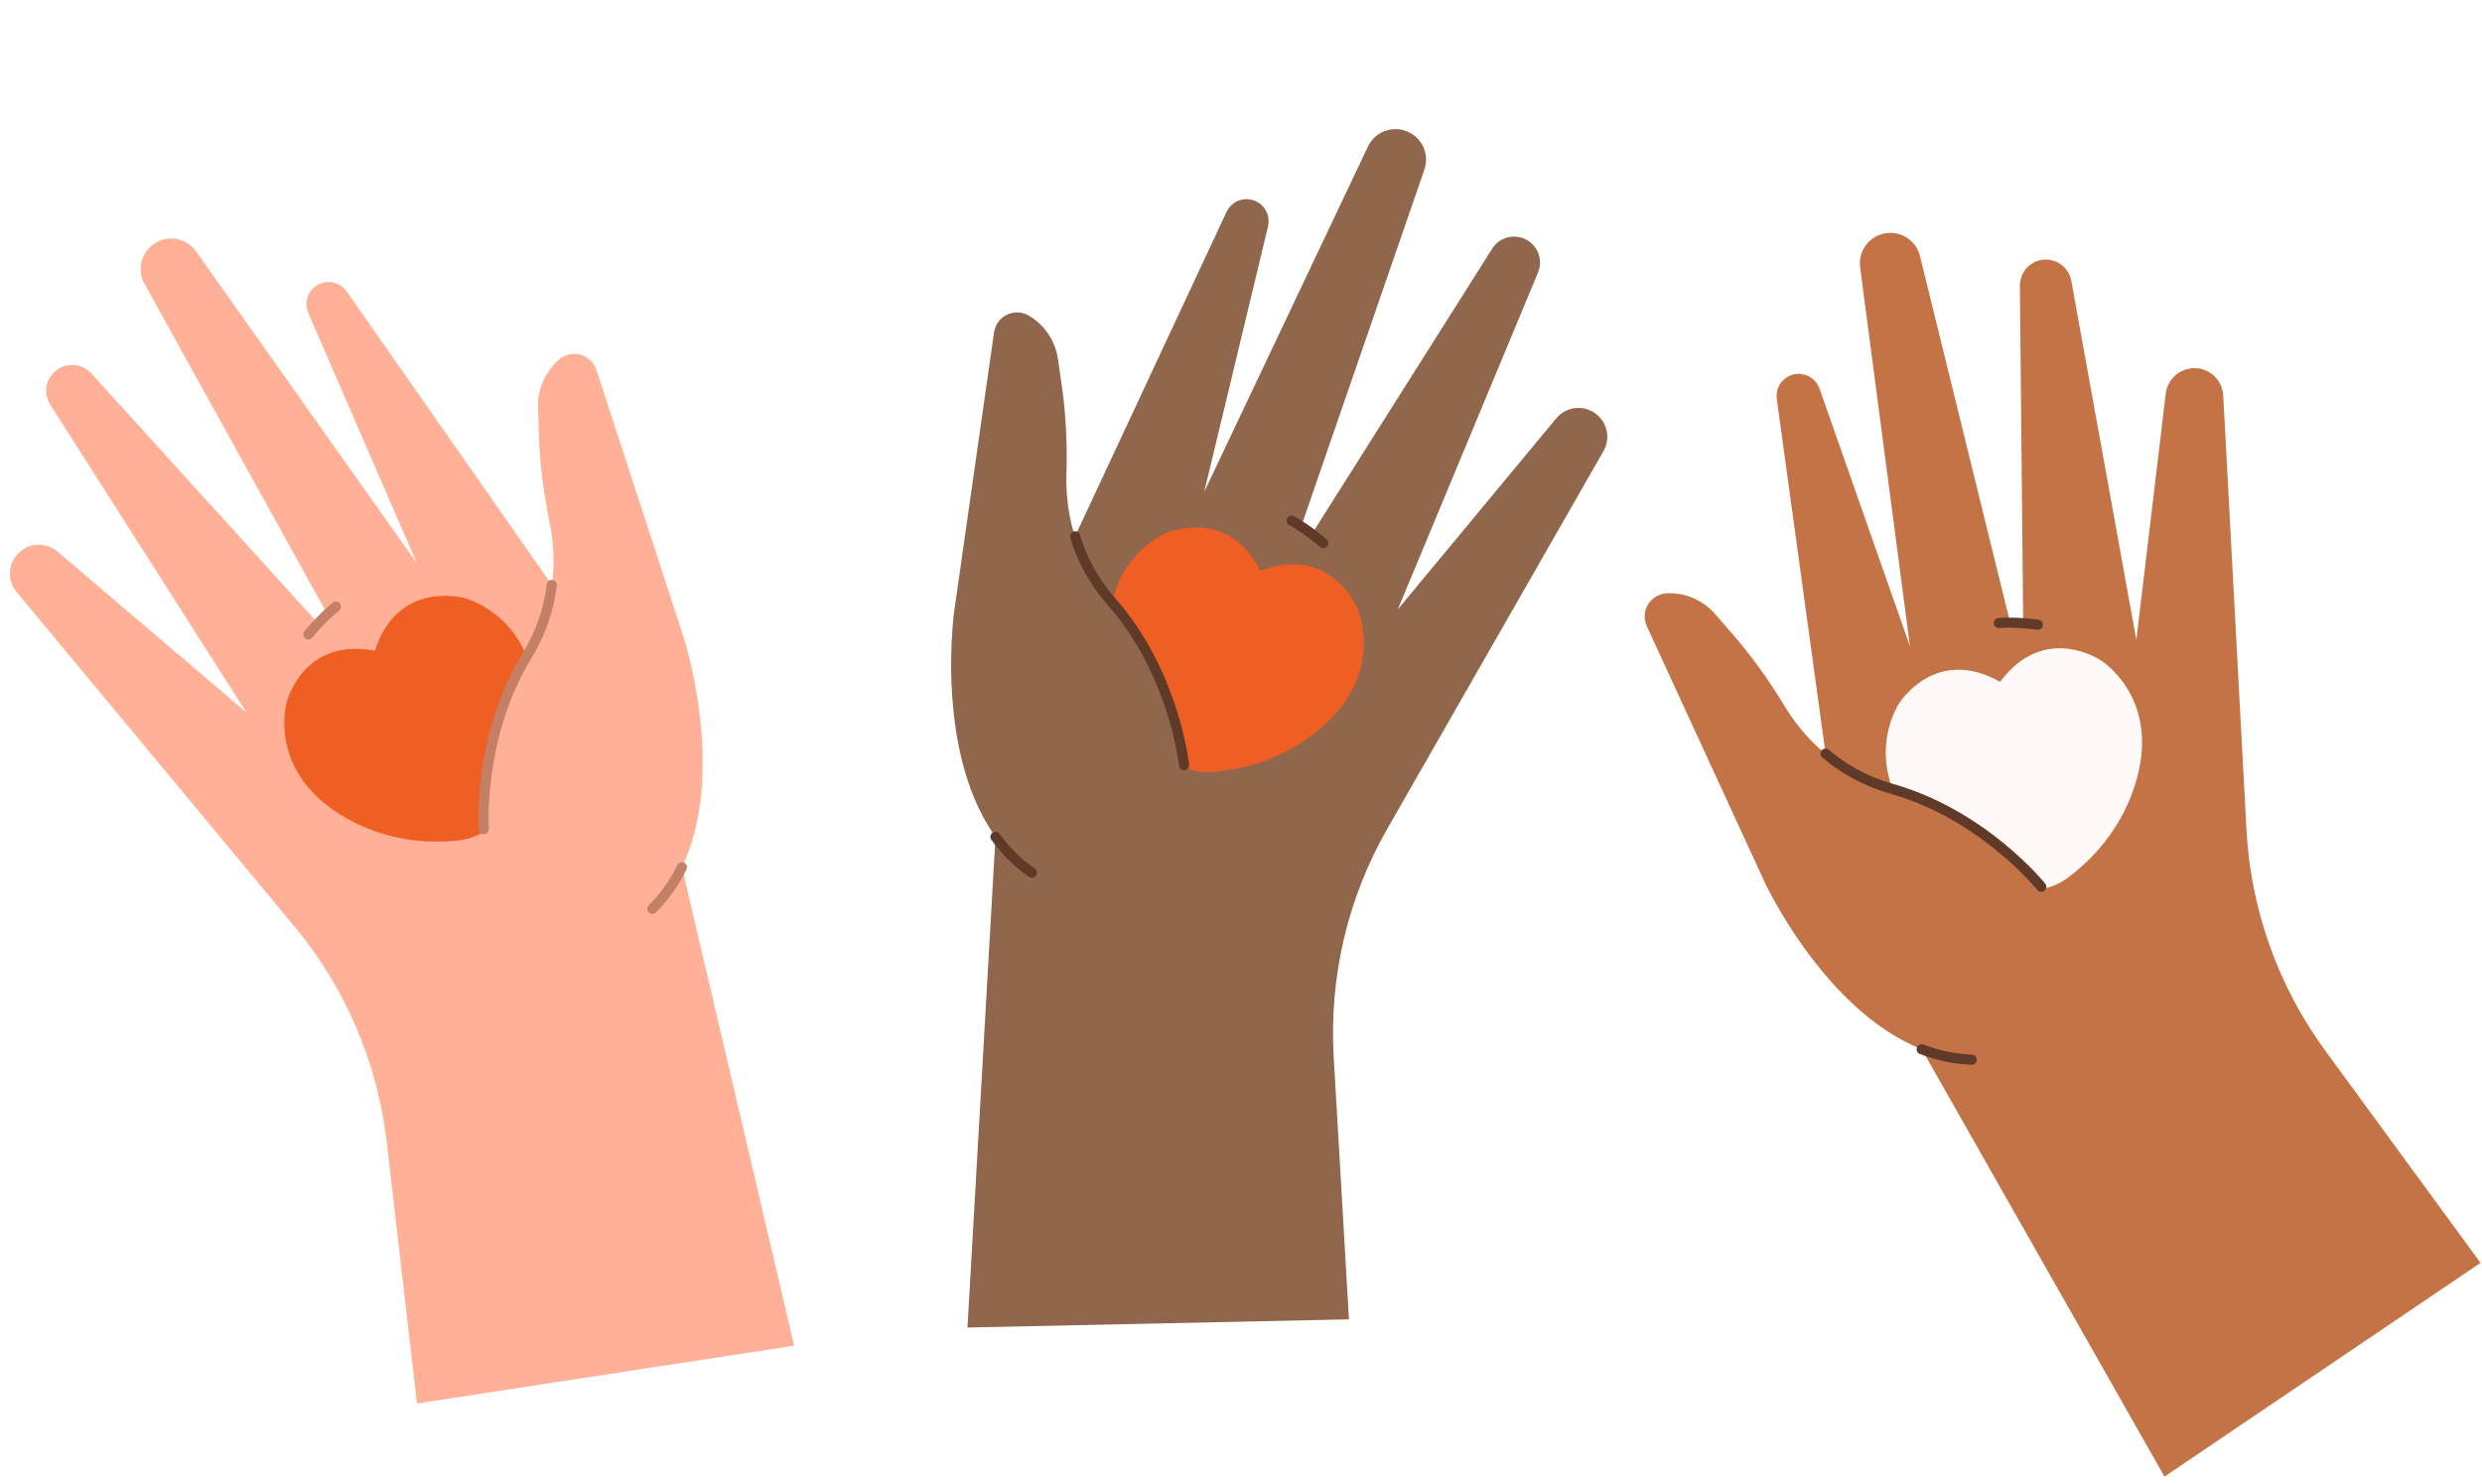
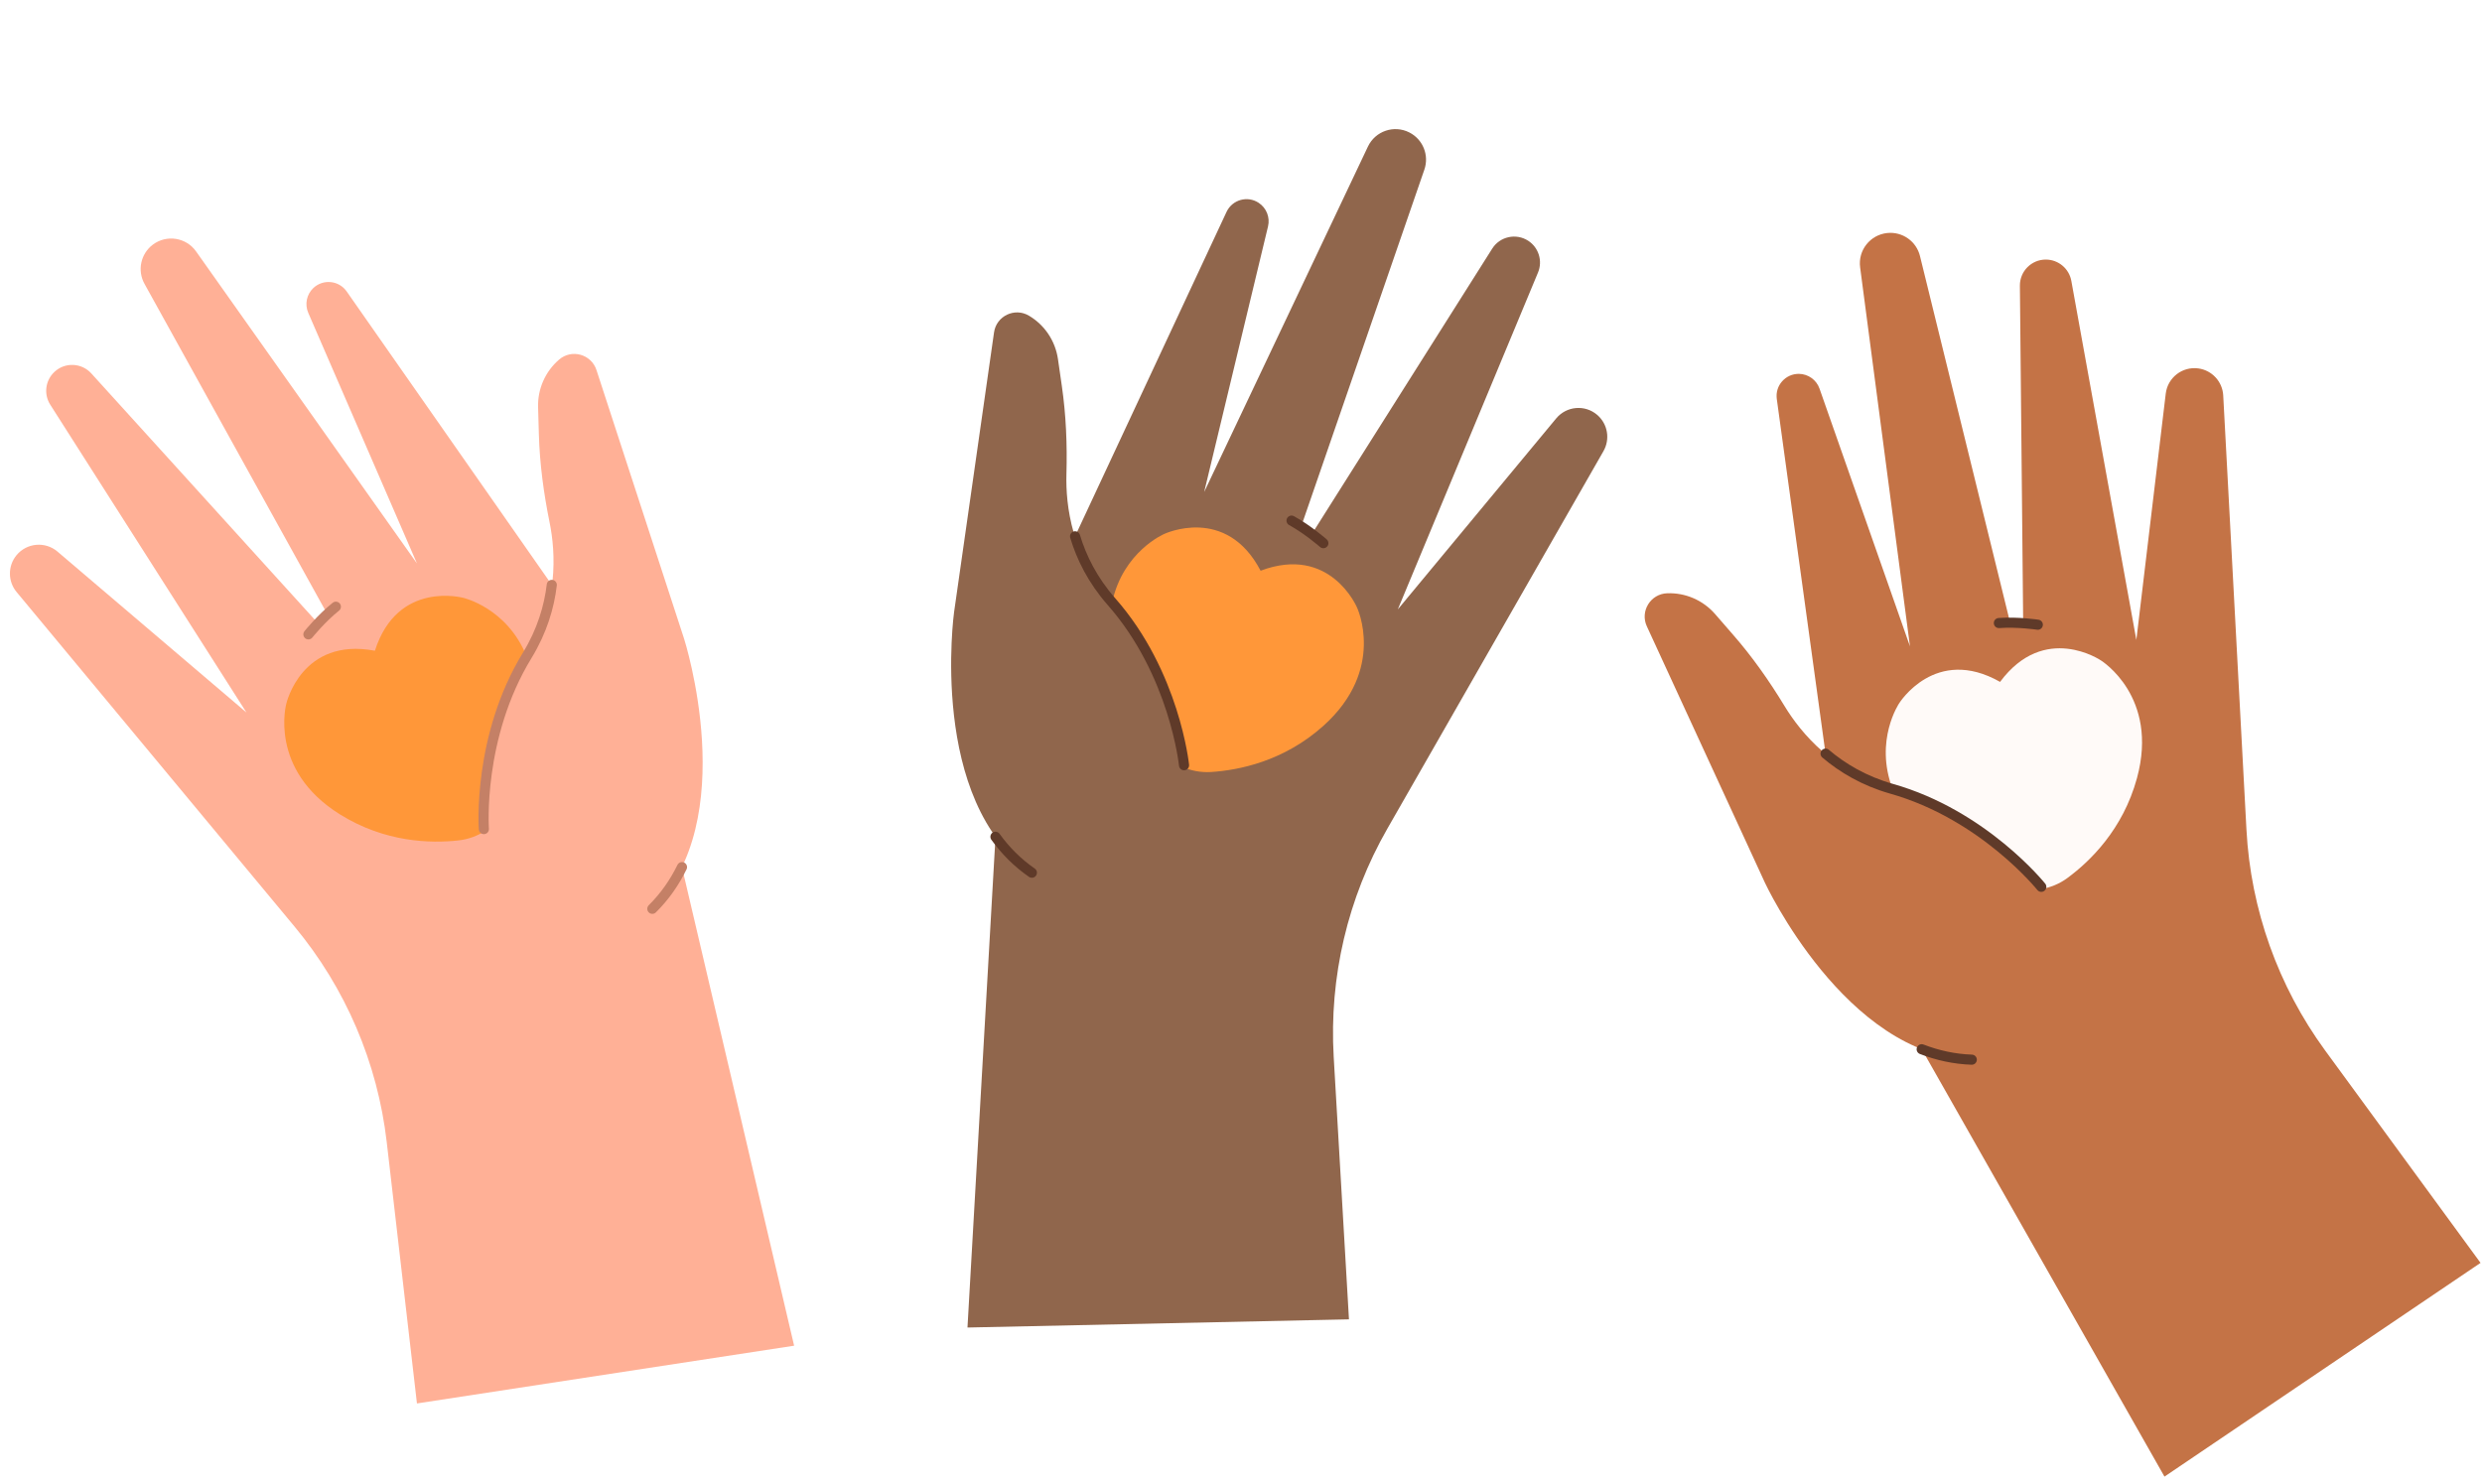
<svg xmlns="http://www.w3.org/2000/svg" width="184" height="110" viewBox="0 0 184 110">
  <defs>
    <clipPath id="clip-0">
      <path clip-rule="nonzero" d="M 35 26 L 53 26 L 53 68 L 35 68 Z M 35 26 " />
    </clipPath>
    <clipPath id="clip-1">
      <path clip-rule="evenodd" d="M 35.871 61.477 C 35.871 61.477 35.375 54.648 39.086 48.59 C 41.402 44.801 41.211 41.016 40.738 38.707 C 40.305 36.57 40.012 34.402 39.949 32.223 L 39.891 30.199 C 39.848 28.844 40.422 27.547 41.445 26.664 C 42.379 25.855 43.836 26.262 44.219 27.438 L 50.711 47.352 C 50.711 47.352 55.039 60.832 48.359 67.387 Z M 35.871 61.477 " />
    </clipPath>
    <clipPath id="clip-2">
      <path clip-rule="nonzero" d="M 0.738 17.688 L 58.871 17.688 L 58.871 104.059 L 0.738 104.059 Z M 0.738 17.688 " />
    </clipPath>
    <clipPath id="clip-3">
      <path clip-rule="evenodd" d="M 50.555 64.289 L 58.871 99.777 L 30.91 104.059 L 28.668 84.668 C 27.988 78.797 25.617 73.254 21.84 68.707 L 1.23 43.895 C 0.574 43.105 0.57 41.961 1.223 41.168 C 1.984 40.246 3.352 40.125 4.262 40.898 L 18.27 52.828 L 3.727 30.008 C 3.227 29.227 3.359 28.203 4.039 27.57 C 4.82 26.84 6.051 26.895 6.77 27.688 L 23.73 46.383 L 24.359 45.703 L 10.711 21.043 C 10.164 20.055 10.43 18.816 11.332 18.137 C 12.352 17.375 13.801 17.602 14.535 18.641 L 30.91 41.777 L 22.852 23.195 C 22.578 22.562 22.73 21.828 23.23 21.355 C 23.957 20.672 25.121 20.789 25.695 21.602 L 41.836 44.691 Z M 50.555 64.289 " />
    </clipPath>
    <clipPath id="clip-4">
      <path clip-rule="nonzero" d="M 21 44 L 40 44 L 40 63 L 21 63 Z M 21 44 " />
    </clipPath>
    <clipPath id="clip-5">
      <path clip-rule="evenodd" d="M 35.867 61.473 L 36.043 61.559 C 35.441 61.965 34.742 62.23 33.996 62.312 C 31.938 62.543 28.543 62.469 25.195 60.379 C 19.871 57.055 21.227 52.168 21.227 52.168 C 21.227 52.168 22.355 47.223 27.793 48.25 C 29.477 42.98 34.363 44.332 34.363 44.332 C 34.363 44.332 37.594 45.074 39.039 48.664 C 35.379 54.707 35.867 61.473 35.867 61.473 " />
    </clipPath>
    <clipPath id="clip-6">
      <path clip-rule="nonzero" d="M 70 23 L 88 23 L 88 65 L 70 65 Z M 70 23 " />
    </clipPath>
    <clipPath id="clip-7">
      <path clip-rule="evenodd" d="M 87.781 56.738 C 87.781 56.738 87.09 49.926 82.391 44.598 C 79.457 41.266 78.992 37.504 79.059 35.148 C 79.121 32.969 79.031 30.781 78.719 28.625 L 78.43 26.621 C 78.234 25.281 77.449 24.102 76.285 23.41 C 75.227 22.777 73.863 23.426 73.691 24.648 L 70.73 45.383 C 70.73 45.383 68.789 59.406 76.496 64.715 Z M 87.781 56.738 " />
    </clipPath>
    <clipPath id="clip-8">
      <path clip-rule="nonzero" d="M 71.723 9.574 L 119.152 9.574 L 119.152 98.43 L 71.723 98.43 Z M 71.723 9.574 " />
    </clipPath>
    <clipPath id="clip-9">
      <path clip-rule="evenodd" d="M 73.801 62.043 L 71.723 98.43 L 100.004 97.824 L 98.871 78.34 C 98.531 72.441 99.91 66.57 102.848 61.445 L 118.871 33.449 C 119.379 32.559 119.188 31.43 118.406 30.762 C 117.5 29.984 116.133 30.102 115.367 31.023 L 103.625 45.184 L 114.02 20.203 C 114.375 19.348 114.07 18.359 113.293 17.852 C 112.395 17.27 111.191 17.531 110.621 18.438 L 97.137 39.777 L 96.398 39.219 L 105.594 12.574 C 105.961 11.508 105.488 10.332 104.48 9.82 C 103.344 9.242 101.957 9.715 101.41 10.867 L 89.27 36.48 L 94.004 16.785 C 94.164 16.117 93.887 15.418 93.312 15.039 C 92.48 14.488 91.355 14.805 90.93 15.707 L 79.012 41.234 Z M 73.801 62.043 " />
    </clipPath>
    <clipPath id="clip-10">
      <path clip-rule="nonzero" d="M 82 39 L 102 39 L 102 58 L 82 58 Z M 82 39 " />
    </clipPath>
    <clipPath id="clip-11">
      <path clip-rule="evenodd" d="M 87.781 56.734 L 87.625 56.848 C 88.285 57.148 89.023 57.285 89.77 57.242 C 91.836 57.109 95.168 56.453 98.109 53.816 C 102.777 49.625 100.602 45.047 100.602 45.047 C 100.602 45.047 98.633 40.367 93.453 42.316 C 90.891 37.418 86.309 39.59 86.309 39.59 C 86.309 39.59 83.258 40.879 82.449 44.664 C 87.098 49.984 87.781 56.734 87.781 56.734 " />
    </clipPath>
    <clipPath id="clip-12">
      <path clip-rule="nonzero" d="M 121 43 L 152 43 L 152 79 L 121 79 Z M 121 43 " />
    </clipPath>
    <clipPath id="clip-13">
      <path clip-rule="evenodd" d="M 151.332 65.75 C 151.332 65.75 147.059 60.406 140.219 58.477 C 135.945 57.27 133.516 54.359 132.293 52.348 C 131.16 50.48 129.902 48.691 128.469 47.051 L 127.141 45.523 C 126.25 44.504 124.949 43.938 123.594 43.988 C 122.363 44.031 121.57 45.316 122.086 46.438 L 130.848 65.465 C 130.848 65.465 136.824 78.297 146.18 78.574 Z M 151.332 65.75 " />
    </clipPath>
    <clipPath id="clip-14">
      <path clip-rule="nonzero" d="M 131.707 17.266 L 183.891 17.266 L 183.891 109.484 L 131.707 109.484 Z M 131.707 17.266 " />
    </clipPath>
    <clipPath id="clip-15">
      <path clip-rule="evenodd" d="M 142.465 77.789 L 160.461 109.484 L 183.891 93.637 L 172.367 77.883 C 168.883 73.113 166.855 67.434 166.539 61.531 L 164.816 29.32 C 164.762 28.297 163.984 27.453 162.969 27.316 C 161.785 27.156 160.699 27.996 160.555 29.184 L 158.375 47.449 L 153.555 20.824 C 153.387 19.914 152.598 19.25 151.668 19.246 C 150.598 19.242 149.73 20.117 149.742 21.188 L 149.988 46.43 L 149.066 46.359 L 142.336 18.988 C 142.07 17.891 141.031 17.16 139.906 17.277 C 138.641 17.41 137.73 18.559 137.898 19.824 L 141.594 47.926 L 134.887 28.812 C 134.66 28.164 134.047 27.727 133.359 27.719 C 132.363 27.711 131.586 28.586 131.719 29.574 L 135.555 57.484 Z M 142.465 77.789 " />
    </clipPath>
    <clipPath id="clip-16">
      <path clip-rule="nonzero" d="M 139 48 L 159 48 L 159 66 L 139 66 Z M 139 48 " />
    </clipPath>
    <clipPath id="clip-17">
      <path clip-rule="evenodd" d="M 151.332 65.75 L 151.258 65.93 C 151.98 65.82 152.672 65.539 153.273 65.094 C 154.941 63.863 157.383 61.504 158.422 57.695 C 160.074 51.641 155.758 48.973 155.758 48.973 C 155.758 48.973 151.57 46.113 148.273 50.559 C 143.465 47.832 140.793 52.145 140.793 52.145 C 140.793 52.145 138.93 54.883 140.305 58.504 C 147.094 60.449 151.332 65.75 151.332 65.75 " />
    </clipPath>
  </defs>
  <g clip-path="url(#clip-0)">
    <g clip-path="url(#clip-1)">
      <path fill-rule="nonzero" fill="rgb(100%, 69.02%, 58.824%)" fill-opacity="1" d="M 34.375 24.855 L 56.039 24.855 L 56.039 68.387 L 34.375 68.387 Z M 34.375 24.855 " />
    </g>
  </g>
  <g clip-path="url(#clip-2)">
    <g clip-path="url(#clip-3)">
      <path fill-rule="nonzero" fill="rgb(100%, 69.02%, 58.824%)" fill-opacity="1" d="M -0.262 16.688 L 59.871 16.688 L 59.871 105.059 L -0.262 105.059 Z M -0.262 16.688 " />
    </g>
  </g>
  <g clip-path="url(#clip-4)">
    <g clip-path="url(#clip-5)">
-       <path fill-rule="nonzero" fill="rgb(93.726%, 37.254%, 14.117%)" fill-opacity="1" d="M 18.871 41.98 L 40.039 41.98 L 40.039 63.543 L 18.871 63.543 Z M 18.871 41.98 " />
+       <path fill-rule="nonzero" fill="rgb(255, 151, 57)" fill-opacity="1" d="M 18.871 41.98 L 40.039 41.98 L 40.039 63.543 L 18.871 63.543 Z M 18.871 41.98 " />
    </g>
  </g>
  <path fill="none" stroke-width="0.75" stroke-linecap="round" stroke-linejoin="miter" stroke="rgb(76.863%, 50.197%, 39.999%)" stroke-opacity="1" stroke-miterlimit="10" d="M 2.2 0.002 C 1.653 1.123 0.931 2.174 0.001 3.092 " transform="matrix(1, 0, 0, 1, 48.35841, 64.29104)" />
  <path fill="none" stroke-width="0.75" stroke-linecap="round" stroke-linejoin="miter" stroke="rgb(76.863%, 50.197%, 39.999%)" stroke-opacity="1" stroke-miterlimit="10" d="M 0.021 18.107 C 0.021 18.107 -0.471 11.282 3.236 5.224 C 4.33 3.435 4.865 1.626 5.056 0.001 " transform="matrix(1, 0, 0, 1, 35.85009, 43.36604)" />
  <path fill="none" stroke-width="0.75" stroke-linecap="round" stroke-linejoin="miter" stroke="rgb(76.863%, 50.197%, 39.999%)" stroke-opacity="1" stroke-miterlimit="10" d="M 0 2.052 C 0 2.052 0.946 0.872 2.036 0.001 " transform="matrix(1, 0, 0, 1, 22.86287, 44.98301)" />
  <g clip-path="url(#clip-6)">
    <g clip-path="url(#clip-7)">
      <path fill-rule="nonzero" fill="rgb(56.471%, 39.999%, 29.803%)" fill-opacity="1" d="M 67.789 21.777 L 88.781 21.777 L 88.781 65.715 L 67.789 65.715 Z M 67.789 21.777 " />
    </g>
  </g>
  <g clip-path="url(#clip-8)">
    <g clip-path="url(#clip-9)">
      <path fill-rule="nonzero" fill="rgb(56.471%, 39.999%, 29.803%)" fill-opacity="1" d="M 70.723 8.574 L 120.152 8.574 L 120.152 99.43 L 70.723 99.43 Z M 70.723 8.574 " />
    </g>
  </g>
  <g clip-path="url(#clip-10)">
    <g clip-path="url(#clip-11)">
-       <path fill-rule="nonzero" fill="rgb(93.726%, 37.254%, 14.117%)" fill-opacity="1" d="M 81.449 36.418 L 103.777 36.418 L 103.777 58.285 L 81.449 58.285 Z M 81.449 36.418 " />
+       <path fill-rule="nonzero" fill="rgb(255, 151, 57)" fill-opacity="1" d="M 81.449 36.418 L 103.777 36.418 L 103.777 58.285 L 81.449 58.285 Z M 81.449 36.418 " />
    </g>
  </g>
  <path fill="none" stroke-width="0.75" stroke-linecap="round" stroke-linejoin="miter" stroke="rgb(37.254%, 22.745%, 16.078%)" stroke-opacity="1" stroke-miterlimit="10" d="M 2.701 2.664 C 1.626 1.922 0.732 1.012 0.001 0 " transform="matrix(1, 0, 0, 1, 73.79555, 62.04276)" />
  <path fill="none" stroke-width="0.75" stroke-linecap="round" stroke-linejoin="miter" stroke="rgb(37.254%, 22.745%, 16.078%)" stroke-opacity="1" stroke-miterlimit="10" d="M 0 -0.001 C 0.469 1.569 1.305 3.256 2.691 4.834 C 7.387 10.163 8.078 16.971 8.078 16.971 " transform="matrix(1, 0, 0, 1, 79.69913, 39.76707)" />
  <path fill="none" stroke-width="0.75" stroke-linecap="round" stroke-linejoin="miter" stroke="rgb(37.254%, 22.745%, 16.078%)" stroke-opacity="1" stroke-miterlimit="10" d="M 2.361 1.673 C 2.361 1.673 1.224 0.673 0.002 0.001 " transform="matrix(1, 0, 0, 1, 95.74437, 38.60074)" />
  <g clip-path="url(#clip-12)">
    <g clip-path="url(#clip-13)">
      <path fill-rule="nonzero" fill="rgb(76.863%, 45.097%, 27.451%)" fill-opacity="1" d="M 120.57 42.938 L 152.332 42.938 L 152.332 79.574 L 120.57 79.574 Z M 120.57 42.938 " />
    </g>
  </g>
  <g clip-path="url(#clip-14)">
    <g clip-path="url(#clip-15)">
      <path fill-rule="nonzero" fill="rgb(76.863%, 45.097%, 27.451%)" fill-opacity="1" d="M 130.707 16.266 L 184.891 16.266 L 184.891 110.484 L 130.707 110.484 Z M 130.707 16.266 " />
    </g>
  </g>
  <g clip-path="url(#clip-16)">
    <g clip-path="url(#clip-17)">
      <path fill-rule="nonzero" fill="rgb(100%, 98.039%, 97.255%)" fill-opacity="1" d="M 137.93 45.113 L 161.074 45.113 L 161.074 66.93 L 137.93 66.93 Z M 137.93 45.113 " />
    </g>
  </g>
  <path fill="none" stroke-width="0.75" stroke-linecap="round" stroke-linejoin="miter" stroke="rgb(37.254%, 22.745%, 16.078%)" stroke-opacity="1" stroke-miterlimit="10" d="M 3.716 1.072 C 2.411 1.029 1.165 0.748 0.001 0.298 " transform="matrix(1, 0, 0, 1, 142.4602, 77.4984)" />
  <path fill="none" stroke-width="0.75" stroke-linecap="round" stroke-linejoin="miter" stroke="rgb(37.254%, 22.745%, 16.078%)" stroke-opacity="1" stroke-miterlimit="10" d="M -0 -0 C 1.246 1.062 2.863 2.027 4.882 2.602 C 11.718 4.531 15.992 9.875 15.992 9.875 " transform="matrix(1, 0, 0, 1, 135.3364, 55.87891)" />
  <path fill="none" stroke-width="0.75" stroke-linecap="round" stroke-linejoin="miter" stroke="rgb(37.254%, 22.745%, 16.078%)" stroke-opacity="1" stroke-miterlimit="10" d="M 2.888 0.76 C 2.888 0.76 1.395 0.533 0.001 0.635 " transform="matrix(1, 0, 0, 1, 148.1828, 45.56034)" />
</svg>
